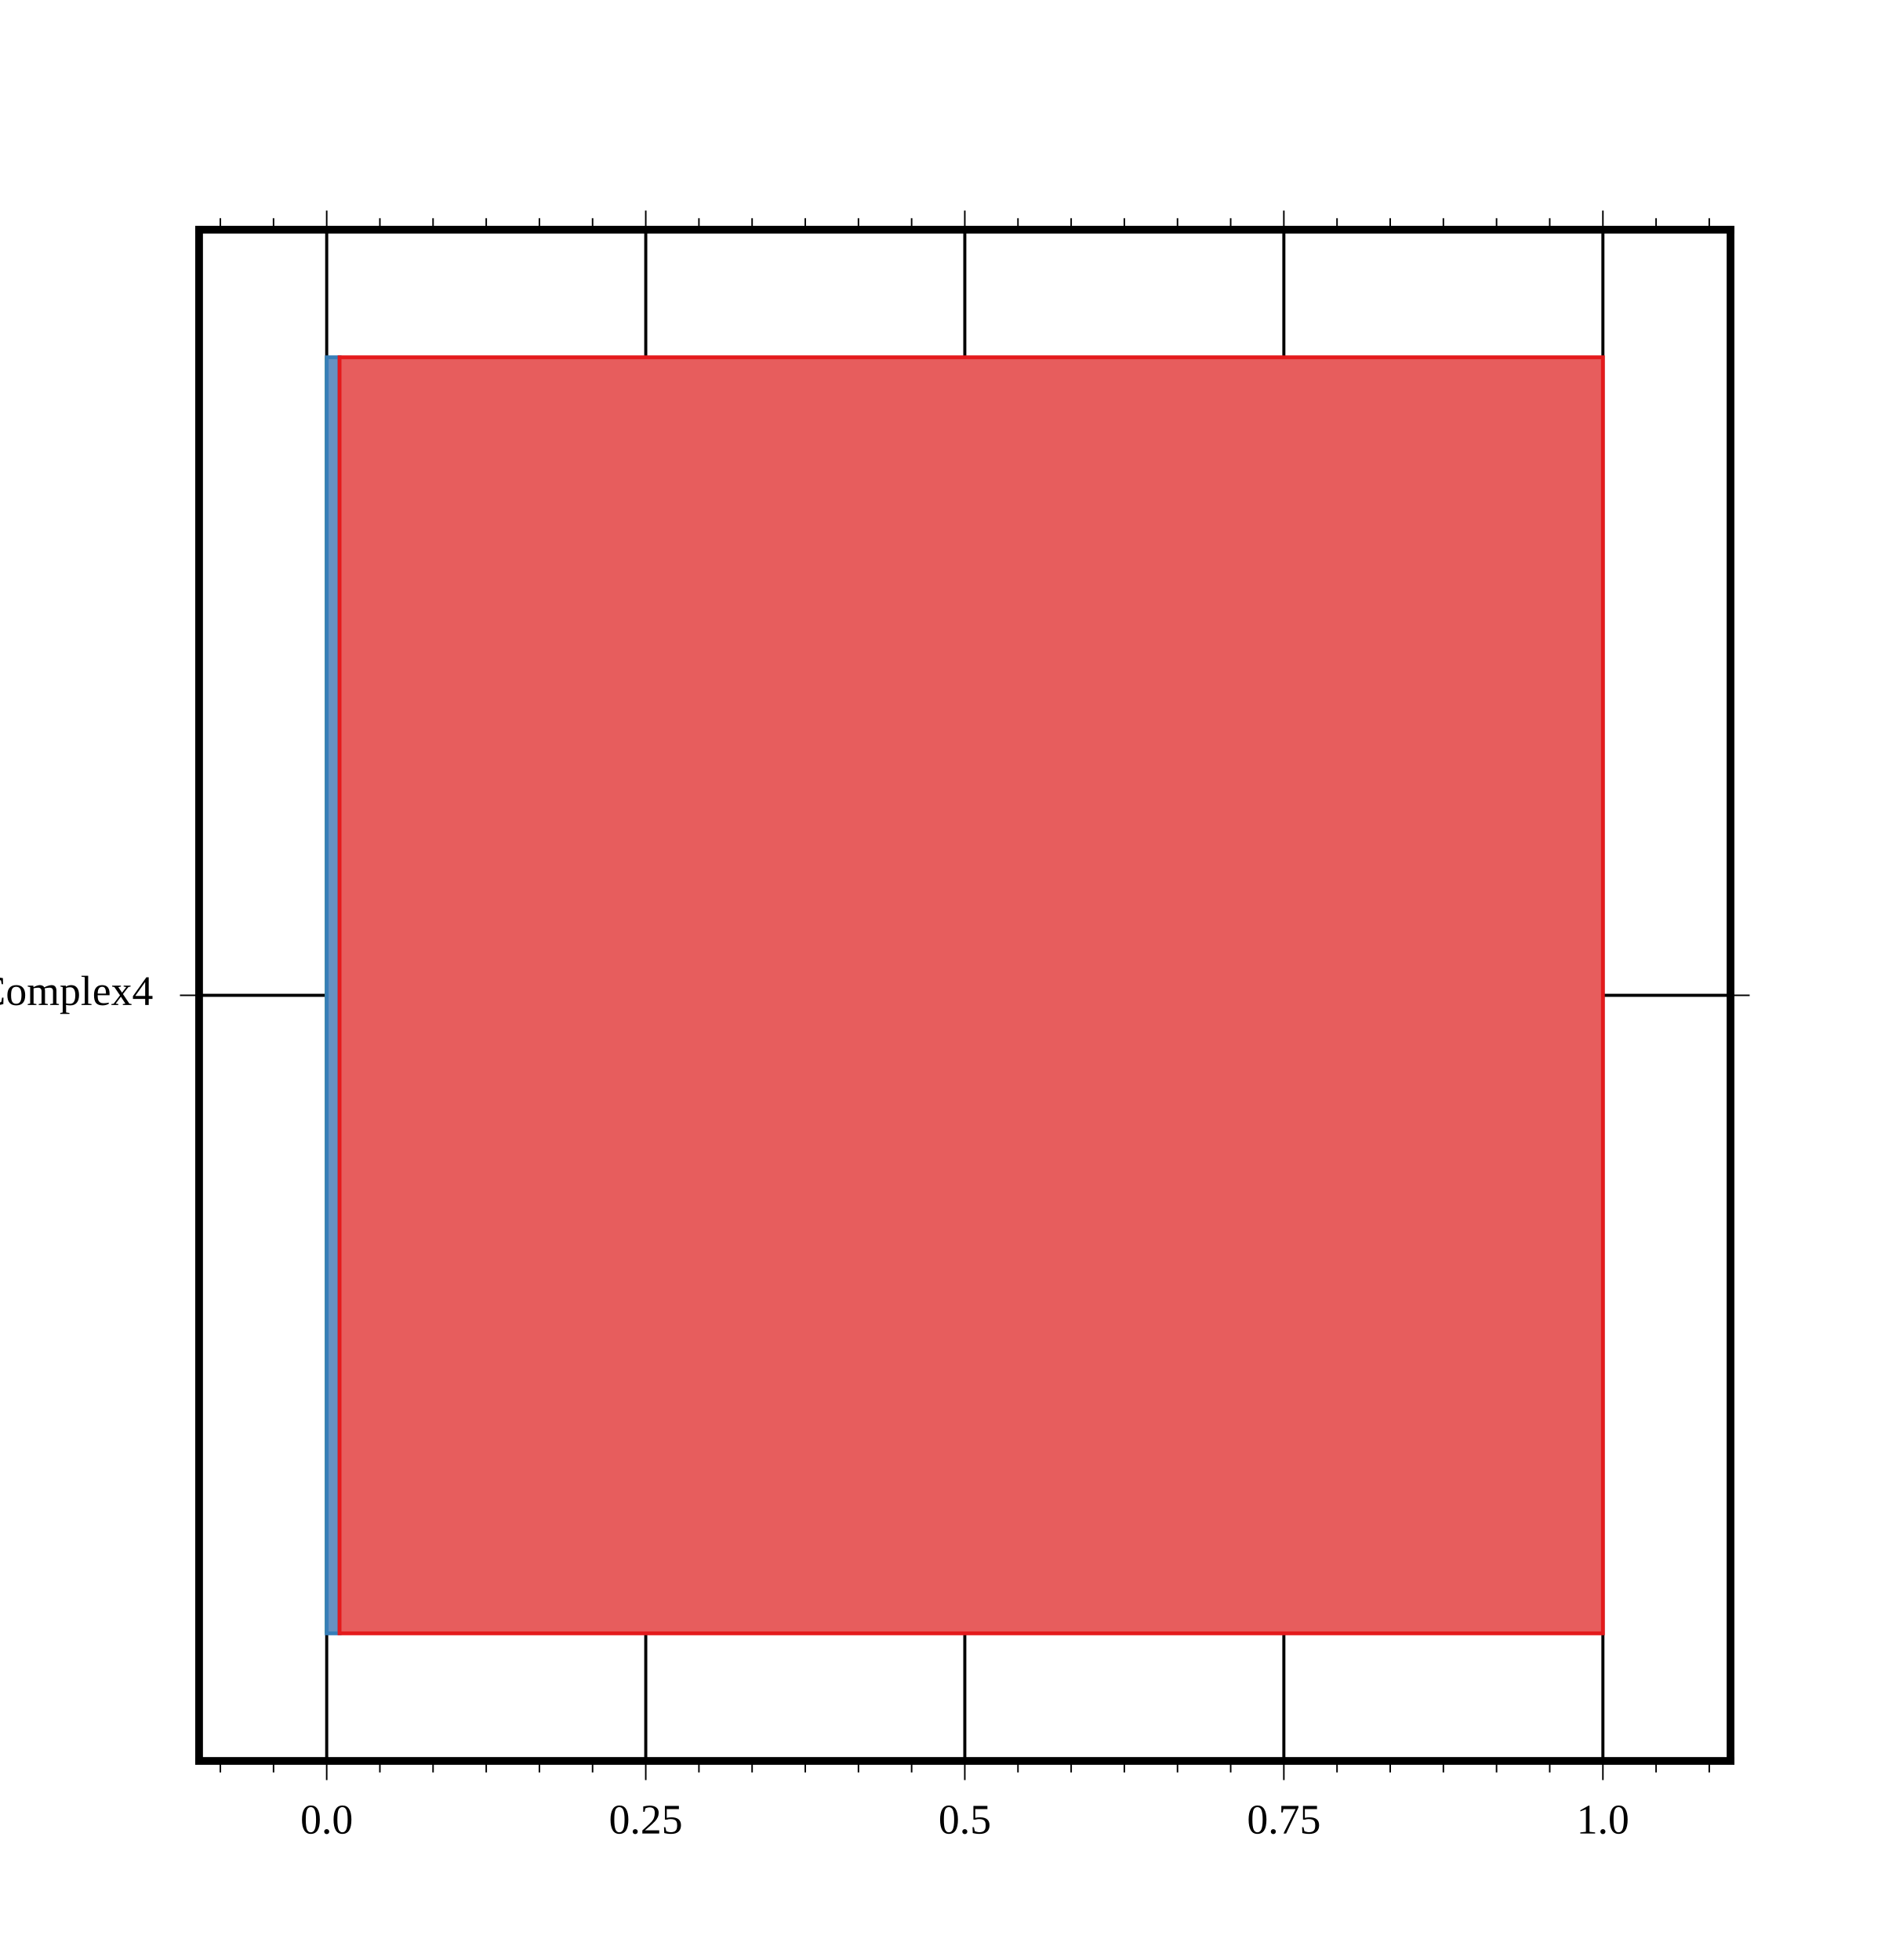
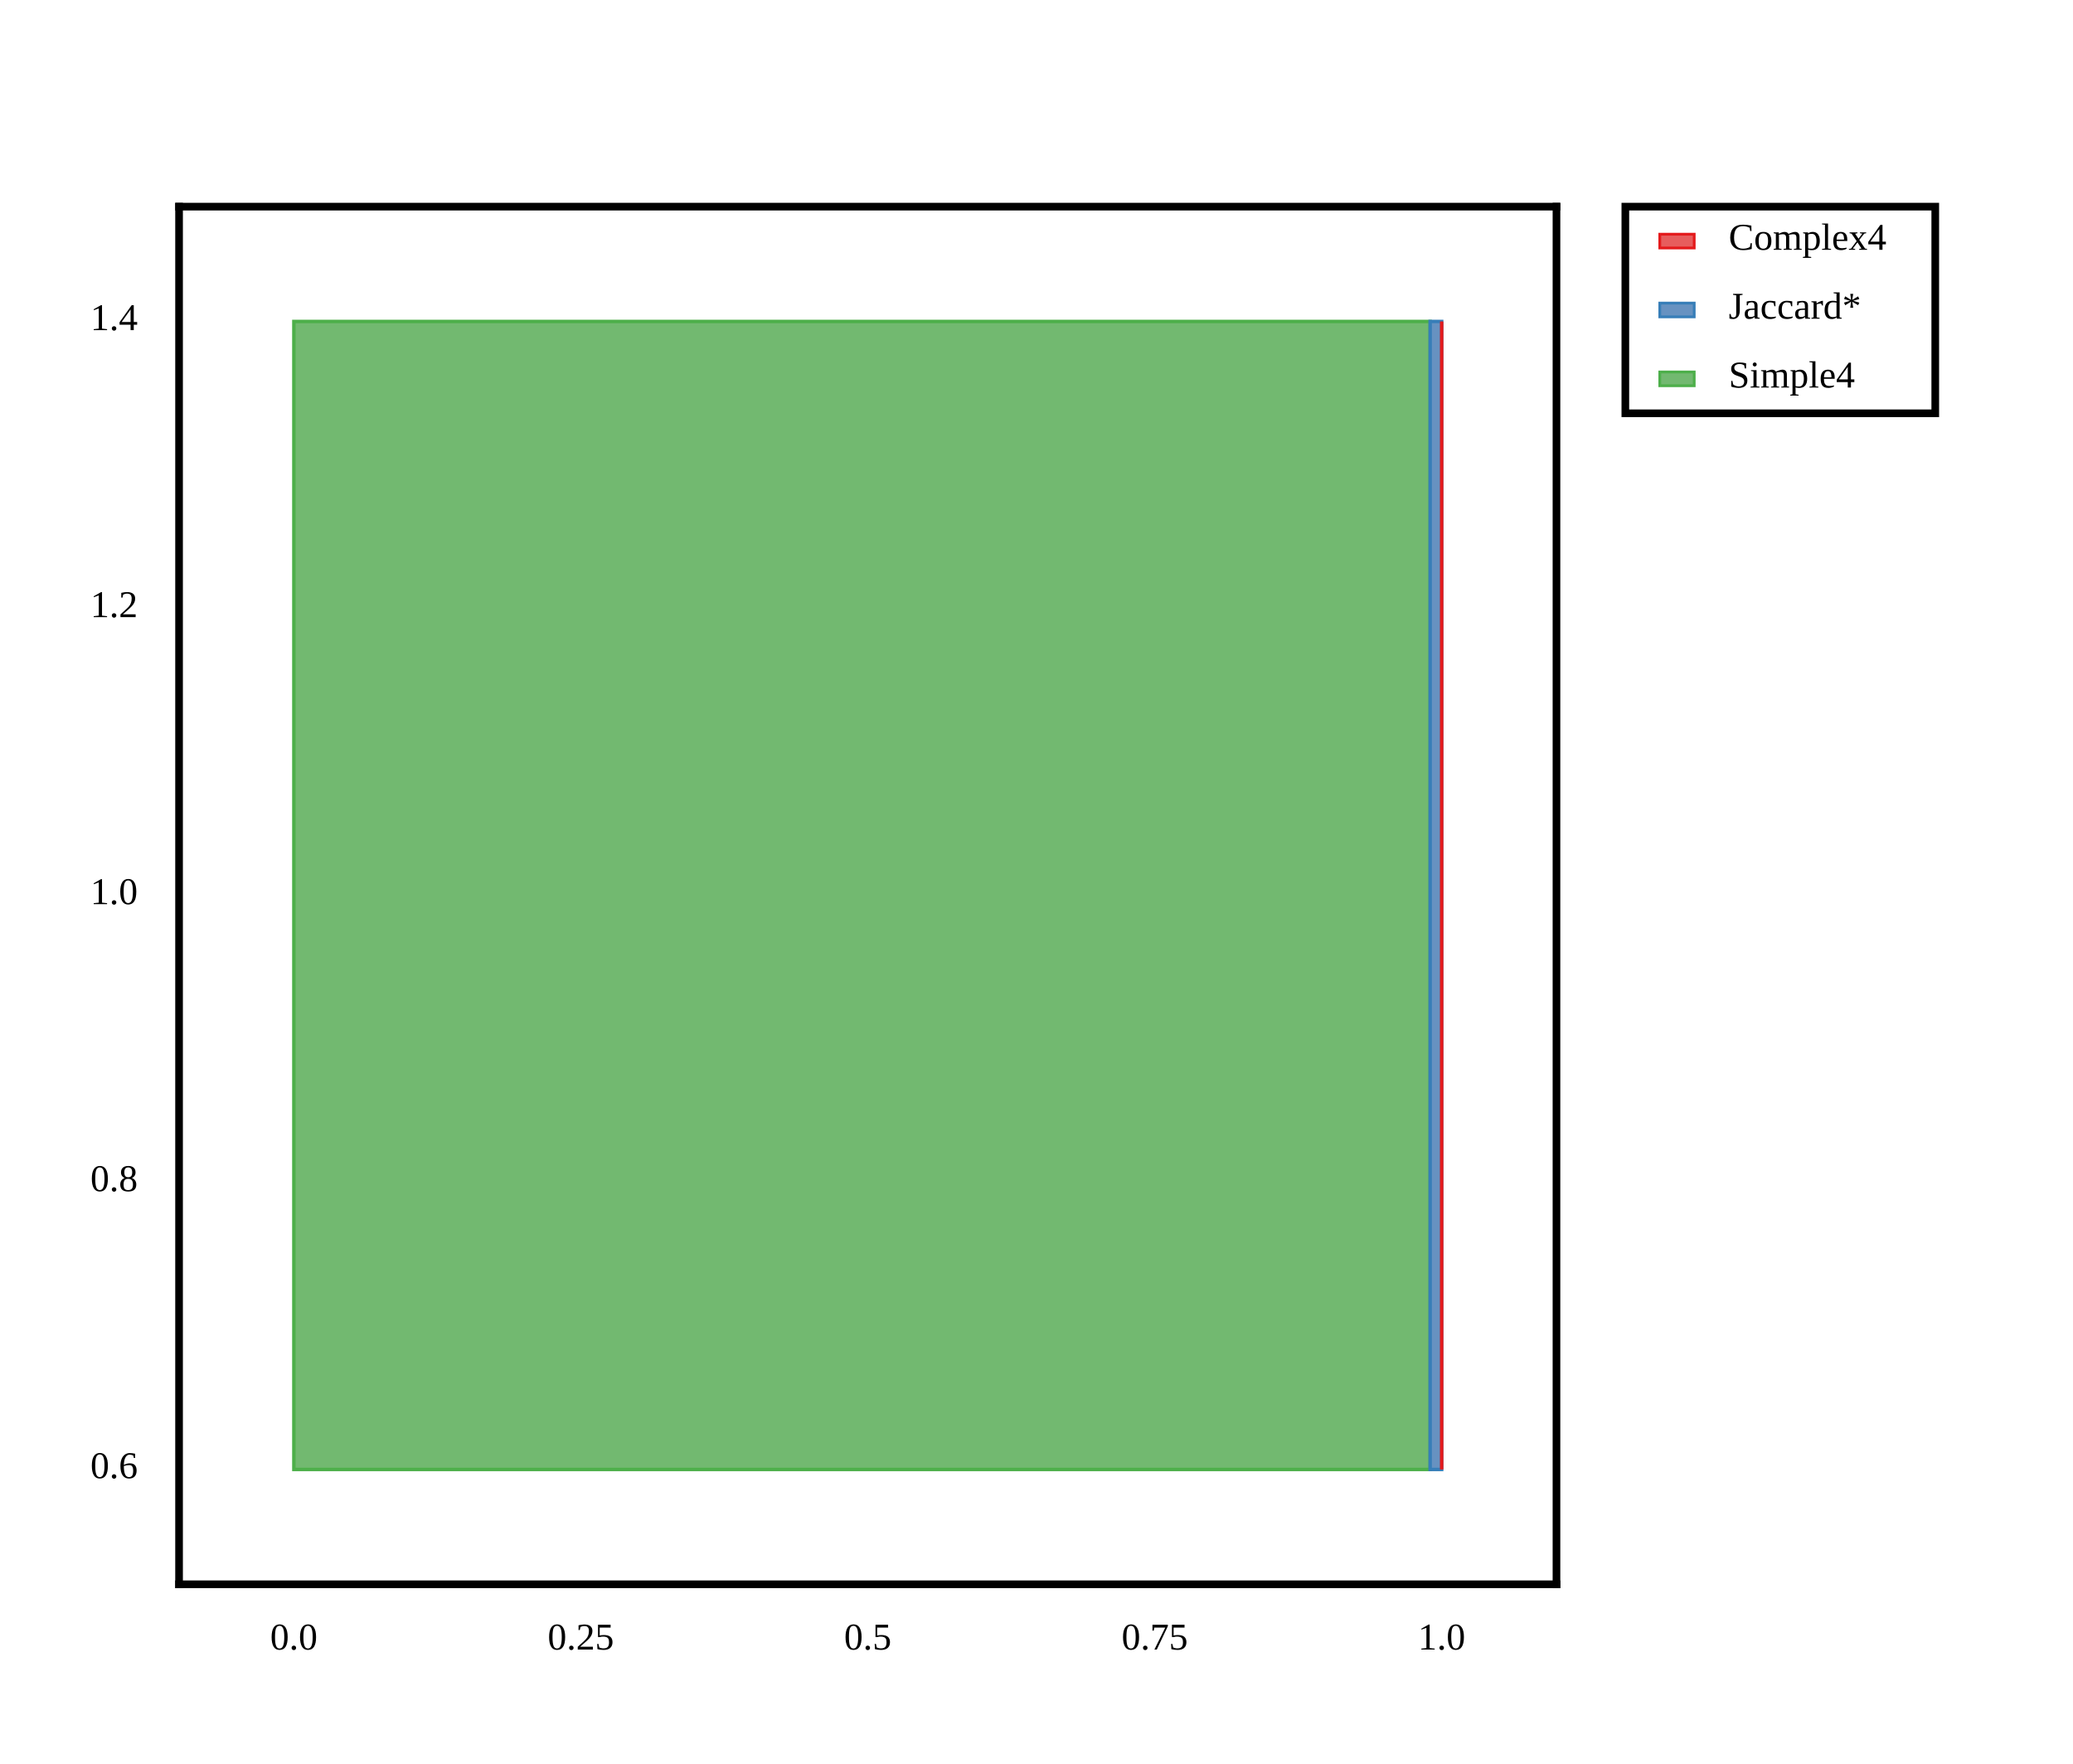
- <svg xmlns="http://www.w3.org/2000/svg" height="512" stroke-opacity="1" viewBox="0.0 0.0 497.0 512.0" font-size="1" width="497" stroke="rgb(0,0,0)" version="1.1">
+ <svg xmlns="http://www.w3.org/2000/svg" height="512" stroke-opacity="1" viewBox="0.0 0.0 602 512.0" font-size="1" width="602" stroke="rgb(0,0,0)" version="1.1">
  <defs />
-   <g stroke-linejoin="miter" stroke-opacity="1.0" fill-opacity="0.0" stroke="rgb(0,0,0)" stroke-width="0.8" fill="rgb(0,0,0)" stroke-linecap="butt" stroke-miterlimit="10.0">
-     <path d="M 52,260 h 400 " />
-   </g>
-   <g stroke-linejoin="miter" stroke-opacity="1.0" fill-opacity="0.0" stroke="rgb(0,0,0)" stroke-width="2.018" fill="rgb(0,0,0)" stroke-linecap="square" stroke-miterlimit="10.0">
+   <g stroke-linejoin="miter" stroke-opacity="1.0" fill-opacity="0.0" stroke="rgb(0,0,0)" stroke-width="2.221" fill="rgb(0,0,0)" stroke-linecap="square" stroke-miterlimit="10.0">
    <path d="M 52,460 v -400 M 452,460 v -400 " />
  </g>
-   <g stroke-linejoin="miter" stroke-opacity="1.0" fill-opacity="0.0" stroke="rgb(0,0,0)" stroke-width="0.4" fill="rgb(0,0,0)" stroke-linecap="butt" stroke-miterlimit="10.0">
-     <path d="M 452,260 h 5 " />
+   <g stroke-linejoin="miter" stroke-opacity="1.0" fill-opacity="1.0" font-size="11.0px" stroke="rgb(0,0,0)" stroke-width="2.221" fill="rgb(0,0,0)" stroke-linecap="butt" stroke-miterlimit="10.0">
+     <text dominant-baseline="middle" transform="matrix(1,0,0,1,40,93.3333)" stroke="none" text-anchor="end">1.4</text>
  </g>
-   <g stroke-linejoin="miter" stroke-opacity="1.0" fill-opacity="0.0" stroke="rgb(0,0,0)" stroke-width="0.4" fill="rgb(0,0,0)" stroke-linecap="butt" stroke-miterlimit="10.0">
-     <path d="M 47,260 h 5 " />
+   <g stroke-linejoin="miter" stroke-opacity="1.0" fill-opacity="1.0" font-size="11.0px" stroke="rgb(0,0,0)" stroke-width="2.221" fill="rgb(0,0,0)" stroke-linecap="butt" stroke-miterlimit="10.0">
+     <text dominant-baseline="middle" transform="matrix(1,0,0,1,40,176.6667)" stroke="none" text-anchor="end">1.2</text>
  </g>
-   <g stroke-linejoin="miter" stroke-opacity="1.0" fill-opacity="1.0" font-size="11.0px" stroke="rgb(0,0,0)" stroke-width="2.018" fill="rgb(0,0,0)" stroke-linecap="butt" stroke-miterlimit="10.0">
-     <text dominant-baseline="middle" transform="matrix(1,0,0,1,40,260)" stroke="none" text-anchor="end">Simple4 Complex4</text>
+   <g stroke-linejoin="miter" stroke-opacity="1.0" fill-opacity="1.0" font-size="11.0px" stroke="rgb(0,0,0)" stroke-width="2.221" fill="rgb(0,0,0)" stroke-linecap="butt" stroke-miterlimit="10.0">
+     <text dominant-baseline="middle" transform="matrix(1,0,0,1,40,260)" stroke="none" text-anchor="end">1.0</text>
  </g>
-   <g stroke-linejoin="miter" stroke-opacity="1.0" fill-opacity="0.0" stroke="rgb(0,0,0)" stroke-width="0.8" fill="rgb(0,0,0)" stroke-linecap="butt" stroke-miterlimit="10.0">
-     <path d="M 85.333,460 v -400 M 168.667,460 v -400 M 252,460 v -400 M 335.333,460 v -400 M 418.667,460 v -400 " />
+   <g stroke-linejoin="miter" stroke-opacity="1.0" fill-opacity="1.0" font-size="11.0px" stroke="rgb(0,0,0)" stroke-width="2.221" fill="rgb(0,0,0)" stroke-linecap="butt" stroke-miterlimit="10.0">
+     <text dominant-baseline="middle" transform="matrix(1,0,0,1,40,343.3333)" stroke="none" text-anchor="end">0.8</text>
  </g>
-   <g stroke-linejoin="miter" stroke-opacity="1.0" fill-opacity="0.0" stroke="rgb(0,0,0)" stroke-width="2.018" fill="rgb(0,0,0)" stroke-linecap="square" stroke-miterlimit="10.0">
+   <g stroke-linejoin="miter" stroke-opacity="1.0" fill-opacity="1.0" font-size="11.0px" stroke="rgb(0,0,0)" stroke-width="2.221" fill="rgb(0,0,0)" stroke-linecap="butt" stroke-miterlimit="10.0">
+     <text dominant-baseline="middle" transform="matrix(1,0,0,1,40,426.6667)" stroke="none" text-anchor="end">0.6</text>
+   </g>
+   <g stroke-linejoin="miter" stroke-opacity="1.0" fill-opacity="0.0" stroke="rgb(0,0,0)" stroke-width="2.221" fill="rgb(0,0,0)" stroke-linecap="square" stroke-miterlimit="10.0">
    <path d="M 52,460 h 400 M 52,60 h 400 " />
  </g>
-   <g stroke-linejoin="miter" stroke-opacity="1.0" fill-opacity="0.0" stroke="rgb(0,0,0)" stroke-width="0.4" fill="rgb(0,0,0)" stroke-linecap="butt" stroke-miterlimit="10.0">
-     <path d="M 57.556,60 v -3 M 71.444,60 v -3 M 99.222,60 v -3 M 113.111,60 v -3 M 127,60 v -3 M 140.889,60 v -3 M 154.778,60 v -3 M 182.556,60 v -3 M 196.444,60 v -3 M 210.333,60 v -3 M 224.222,60 v -3 M 238.111,60 v -3 M 265.889,60 v -3 M 279.778,60 v -3 M 293.667,60 v -3 M 307.556,60 v -3 M 321.444,60 v -3 M 349.222,60 v -3 M 363.111,60 v -3 M 377,60 v -3 M 390.889,60 v -3 M 404.778,60 v -3 M 432.556,60 v -3 M 446.444,60 v -3 " />
-   </g>
-   <g stroke-linejoin="miter" stroke-opacity="1.0" fill-opacity="0.0" stroke="rgb(0,0,0)" stroke-width="0.4" fill="rgb(0,0,0)" stroke-linecap="butt" stroke-miterlimit="10.0">
-     <path d="M 85.333,60 v -5 M 168.667,60 v -5 M 252,60 v -5 M 335.333,60 v -5 M 418.667,60 v -5 " />
-   </g>
-   <g stroke-linejoin="miter" stroke-opacity="1.0" fill-opacity="0.0" stroke="rgb(0,0,0)" stroke-width="0.4" fill="rgb(0,0,0)" stroke-linecap="butt" stroke-miterlimit="10.0">
-     <path d="M 57.556,463 v -3 M 71.444,463 v -3 M 99.222,463 v -3 M 113.111,463 v -3 M 127,463 v -3 M 140.889,463 v -3 M 154.778,463 v -3 M 182.556,463 v -3 M 196.444,463 v -3 M 210.333,463 v -3 M 224.222,463 v -3 M 238.111,463 v -3 M 265.889,463 v -3 M 279.778,463 v -3 M 293.667,463 v -3 M 307.556,463 v -3 M 321.444,463 v -3 M 349.222,463 v -3 M 363.111,463 v -3 M 377,463 v -3 M 390.889,463 v -3 M 404.778,463 v -3 M 432.556,463 v -3 M 446.444,463 v -3 " />
-   </g>
-   <g stroke-linejoin="miter" stroke-opacity="1.0" fill-opacity="0.0" stroke="rgb(0,0,0)" stroke-width="0.4" fill="rgb(0,0,0)" stroke-linecap="butt" stroke-miterlimit="10.0">
-     <path d="M 85.333,465 v -5 M 168.667,465 v -5 M 252,465 v -5 M 335.333,465 v -5 M 418.667,465 v -5 " />
-   </g>
-   <g stroke-linejoin="miter" stroke-opacity="1.0" fill-opacity="1.0" font-size="11.0px" stroke="rgb(0,0,0)" stroke-width="2.018" fill="rgb(0,0,0)" stroke-linecap="butt" stroke-miterlimit="10.0">
+   <g stroke-linejoin="miter" stroke-opacity="1.0" fill-opacity="1.0" font-size="11.0px" stroke="rgb(0,0,0)" stroke-width="2.221" fill="rgb(0,0,0)" stroke-linecap="butt" stroke-miterlimit="10.0">
    <text dominant-baseline="text-before-edge" transform="matrix(1,0,0,1,418.6667,472)" stroke="none" text-anchor="middle">1.0</text>
  </g>
-   <g stroke-linejoin="miter" stroke-opacity="1.0" fill-opacity="1.0" font-size="11.0px" stroke="rgb(0,0,0)" stroke-width="2.018" fill="rgb(0,0,0)" stroke-linecap="butt" stroke-miterlimit="10.0">
+   <g stroke-linejoin="miter" stroke-opacity="1.0" fill-opacity="1.0" font-size="11.0px" stroke="rgb(0,0,0)" stroke-width="2.221" fill="rgb(0,0,0)" stroke-linecap="butt" stroke-miterlimit="10.0">
    <text dominant-baseline="text-before-edge" transform="matrix(1,0,0,1,335.3333,472)" stroke="none" text-anchor="middle">0.75</text>
  </g>
-   <g stroke-linejoin="miter" stroke-opacity="1.0" fill-opacity="1.0" font-size="11.0px" stroke="rgb(0,0,0)" stroke-width="2.018" fill="rgb(0,0,0)" stroke-linecap="butt" stroke-miterlimit="10.0">
+   <g stroke-linejoin="miter" stroke-opacity="1.0" fill-opacity="1.0" font-size="11.0px" stroke="rgb(0,0,0)" stroke-width="2.221" fill="rgb(0,0,0)" stroke-linecap="butt" stroke-miterlimit="10.0">
    <text dominant-baseline="text-before-edge" transform="matrix(1,0,0,1,252,472)" stroke="none" text-anchor="middle">0.5</text>
  </g>
-   <g stroke-linejoin="miter" stroke-opacity="1.0" fill-opacity="1.0" font-size="11.0px" stroke="rgb(0,0,0)" stroke-width="2.018" fill="rgb(0,0,0)" stroke-linecap="butt" stroke-miterlimit="10.0">
+   <g stroke-linejoin="miter" stroke-opacity="1.0" fill-opacity="1.0" font-size="11.0px" stroke="rgb(0,0,0)" stroke-width="2.221" fill="rgb(0,0,0)" stroke-linecap="butt" stroke-miterlimit="10.0">
    <text dominant-baseline="text-before-edge" transform="matrix(1,0,0,1,168.6667,472)" stroke="none" text-anchor="middle">0.25</text>
  </g>
-   <g stroke-linejoin="miter" stroke-opacity="1.0" fill-opacity="1.0" font-size="11.0px" stroke="rgb(0,0,0)" stroke-width="2.018" fill="rgb(0,0,0)" stroke-linecap="butt" stroke-miterlimit="10.0">
+   <g stroke-linejoin="miter" stroke-opacity="1.0" fill-opacity="1.0" font-size="11.0px" stroke="rgb(0,0,0)" stroke-width="2.221" fill="rgb(0,0,0)" stroke-linecap="butt" stroke-miterlimit="10.0">
    <text dominant-baseline="text-before-edge" transform="matrix(1,0,0,1,85.3333,472)" stroke="none" text-anchor="middle">0.0</text>
  </g>
  <g stroke-linejoin="miter" stroke-opacity="1.0" fill-opacity="1.0" stroke="rgb(77,175,74)" stroke-width="1.0" fill="rgb(114,185,112)" stroke-linecap="butt" stroke-miterlimit="10.0">
    <defs>
      <clipPath id="SimpleComplexmyClip1">
        <path d="M 452,460 l -0,-400 h -400 l -0,400 Z" />
      </clipPath>
    </defs>
    <g clip-path="url(#SimpleComplexmyClip1)">
-       <path d="M 85.333,426.667 v -333.333 h 0 v 333.333 Z" />
+       <path d="M 85.333,426.667 v -333.333 h 329.978 v 333.333 Z" />
    </g>
  </g>
  <g stroke-linejoin="miter" stroke-opacity="1.0" fill-opacity="1.0" stroke="rgb(55,126,184)" stroke-width="1.0" fill="rgb(103,146,193)" stroke-linecap="butt" stroke-miterlimit="10.0">
    <defs>
      <clipPath id="SimpleComplexmyClip2">
        <path d="M 452,460 l -0,-400 h -400 l -0,400 Z" />
      </clipPath>
    </defs>
    <g clip-path="url(#SimpleComplexmyClip2)">
-       <path d="M 85.333,426.667 v -333.333 h 3.355 v 333.333 Z" />
+       <path d="M 415.312,426.667 v -333.333 h 3.355 v 333.333 Z" />
    </g>
  </g>
  <g stroke-linejoin="miter" stroke-opacity="1.0" fill-opacity="1.0" stroke="rgb(228,26,28)" stroke-width="1.0" fill="rgb(231,93,93)" stroke-linecap="butt" stroke-miterlimit="10.0">
    <defs>
      <clipPath id="SimpleComplexmyClip3">
        <path d="M 452,460 l -0,-400 h -400 l -0,400 Z" />
      </clipPath>
    </defs>
    <g clip-path="url(#SimpleComplexmyClip3)">
-       <path d="M 88.688,426.667 v -333.333 h 329.978 v 333.333 Z" />
+       <path d="M 418.667,426.667 v -333.333 h 0 v 333.333 Z" />
    </g>
  </g>
-   <g stroke-linejoin="miter" stroke-opacity="1.0" fill-opacity="1.0" font-size="11.0px" stroke="rgb(0,0,0)" stroke-width="2.018" fill="rgb(0,0,0)" stroke-linecap="butt" stroke-miterlimit="10.0">
+   <g stroke-linejoin="miter" stroke-opacity="1.0" fill-opacity="1.0" font-size="11.0px" stroke="rgb(0,0,0)" stroke-width="2.221" fill="rgb(0,0,0)" stroke-linecap="butt" stroke-miterlimit="10.0">
    <text dominant-baseline="text-after-edge" transform="matrix(1,0,0,1,252,40)" stroke="none" text-anchor="middle" />
  </g>
+   <g stroke-linejoin="miter" stroke-opacity="1.0" fill-opacity="0.0" stroke="rgb(0,0,0)" stroke-width="2.221" fill="rgb(0,0,0)" stroke-linecap="butt" stroke-miterlimit="10.0">
+     <path d="M 562,120 l -0,-60 h -90 l -0,60 Z" />
+   </g>
+   <g stroke-linejoin="miter" stroke-opacity="1.0" fill-opacity="1.0" font-size="11.0px" stroke="rgb(0,0,0)" stroke-width="2.221" fill="rgb(0,0,0)" stroke-linecap="butt" stroke-miterlimit="10.0">
+     <text dominant-baseline="middle" transform="matrix(1,0,0,1,502,110)" stroke="none" text-anchor="start">Simple4</text>
+   </g>
+   <g stroke-linejoin="miter" stroke-opacity="1.0" fill-opacity="1.0" stroke="rgb(77,175,74)" stroke-width="0.8" fill="rgb(114,185,112)" stroke-linecap="butt" stroke-miterlimit="10.0">
+     <path d="M 482,108 l 10,0 v 4 l -10,0 Z" />
+   </g>
+   <g stroke-linejoin="miter" stroke-opacity="1.0" fill-opacity="1.0" font-size="11.0px" stroke="rgb(0,0,0)" stroke-width="2.221" fill="rgb(0,0,0)" stroke-linecap="butt" stroke-miterlimit="10.0">
+     <text dominant-baseline="middle" transform="matrix(1,0,0,1,502,90)" stroke="none" text-anchor="start">Jaccard*</text>
+   </g>
+   <g stroke-linejoin="miter" stroke-opacity="1.0" fill-opacity="1.0" stroke="rgb(55,126,184)" stroke-width="0.8" fill="rgb(103,146,193)" stroke-linecap="butt" stroke-miterlimit="10.0">
+     <path d="M 482,88 l 10,0 v 4 l -10,0 Z" />
+   </g>
+   <g stroke-linejoin="miter" stroke-opacity="1.0" fill-opacity="1.0" font-size="11.0px" stroke="rgb(0,0,0)" stroke-width="2.221" fill="rgb(0,0,0)" stroke-linecap="butt" stroke-miterlimit="10.0">
+     <text dominant-baseline="middle" transform="matrix(1,0,0,1,502,70)" stroke="none" text-anchor="start">Complex4</text>
+   </g>
+   <g stroke-linejoin="miter" stroke-opacity="1.0" fill-opacity="1.0" stroke="rgb(228,26,28)" stroke-width="0.8" fill="rgb(231,93,93)" stroke-linecap="butt" stroke-miterlimit="10.0">
+     <path d="M 482,68 l 10,0 v 4 l -10,0 Z" />
+   </g>
</svg>
